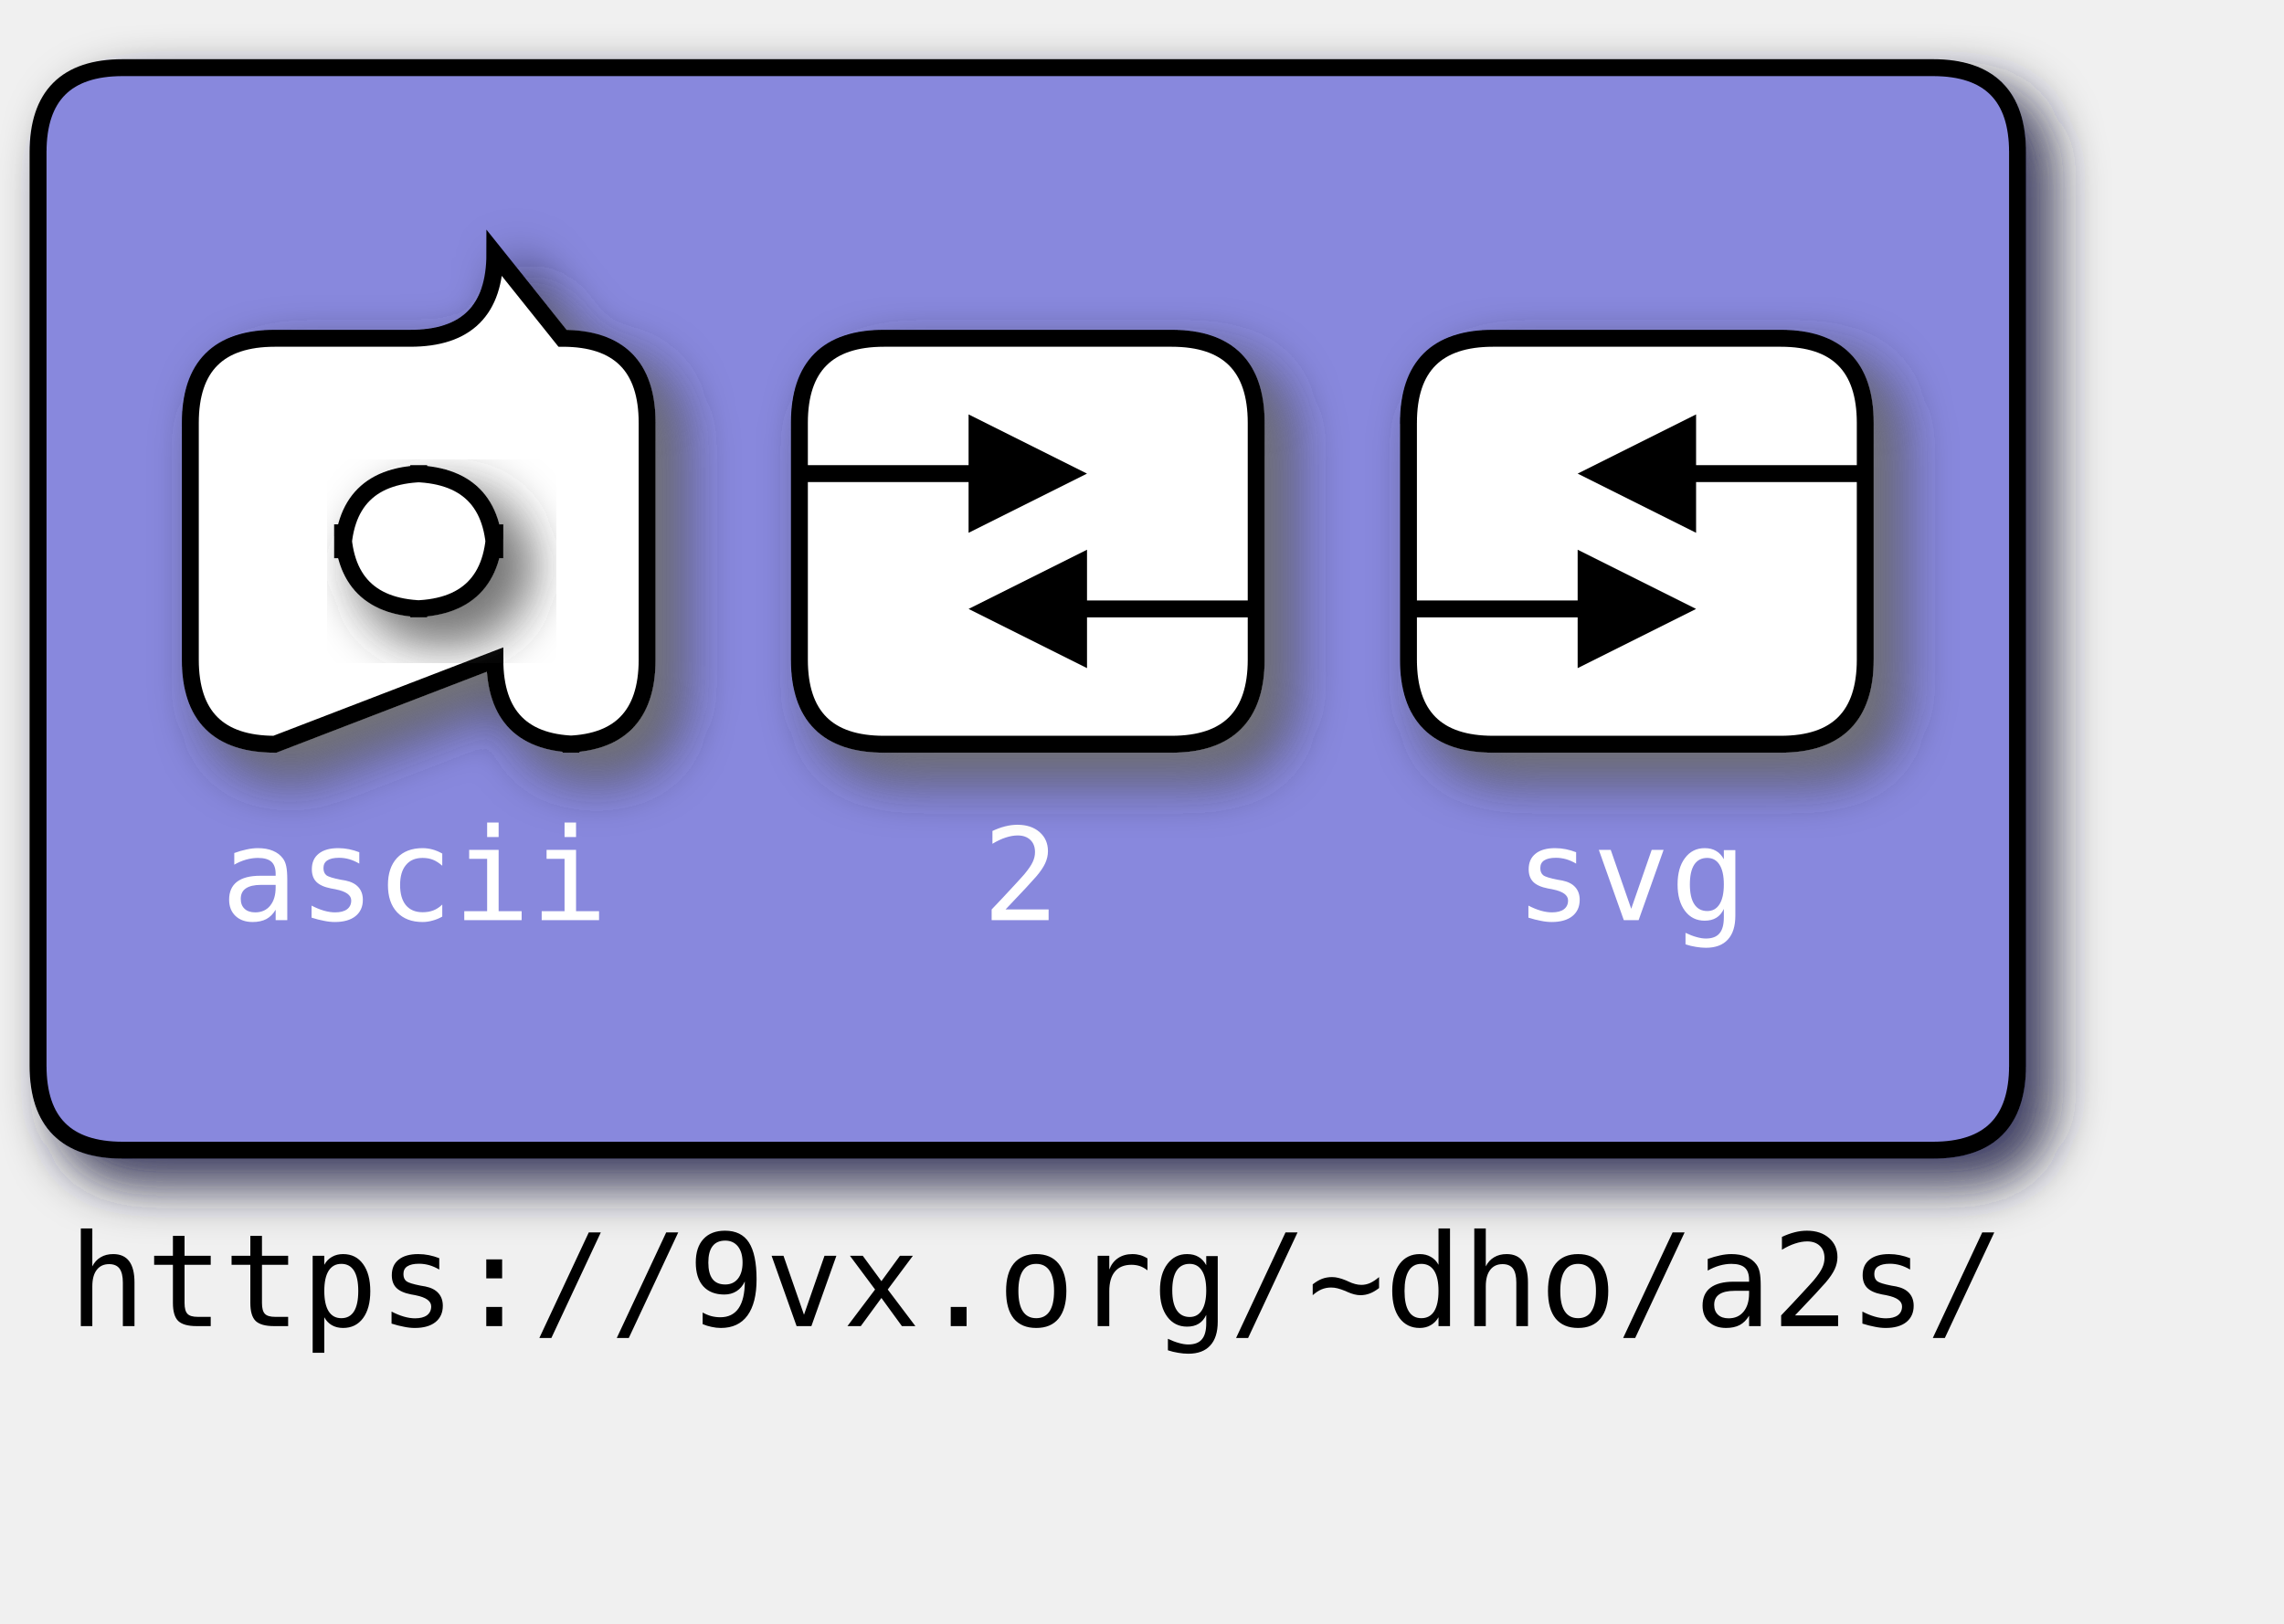
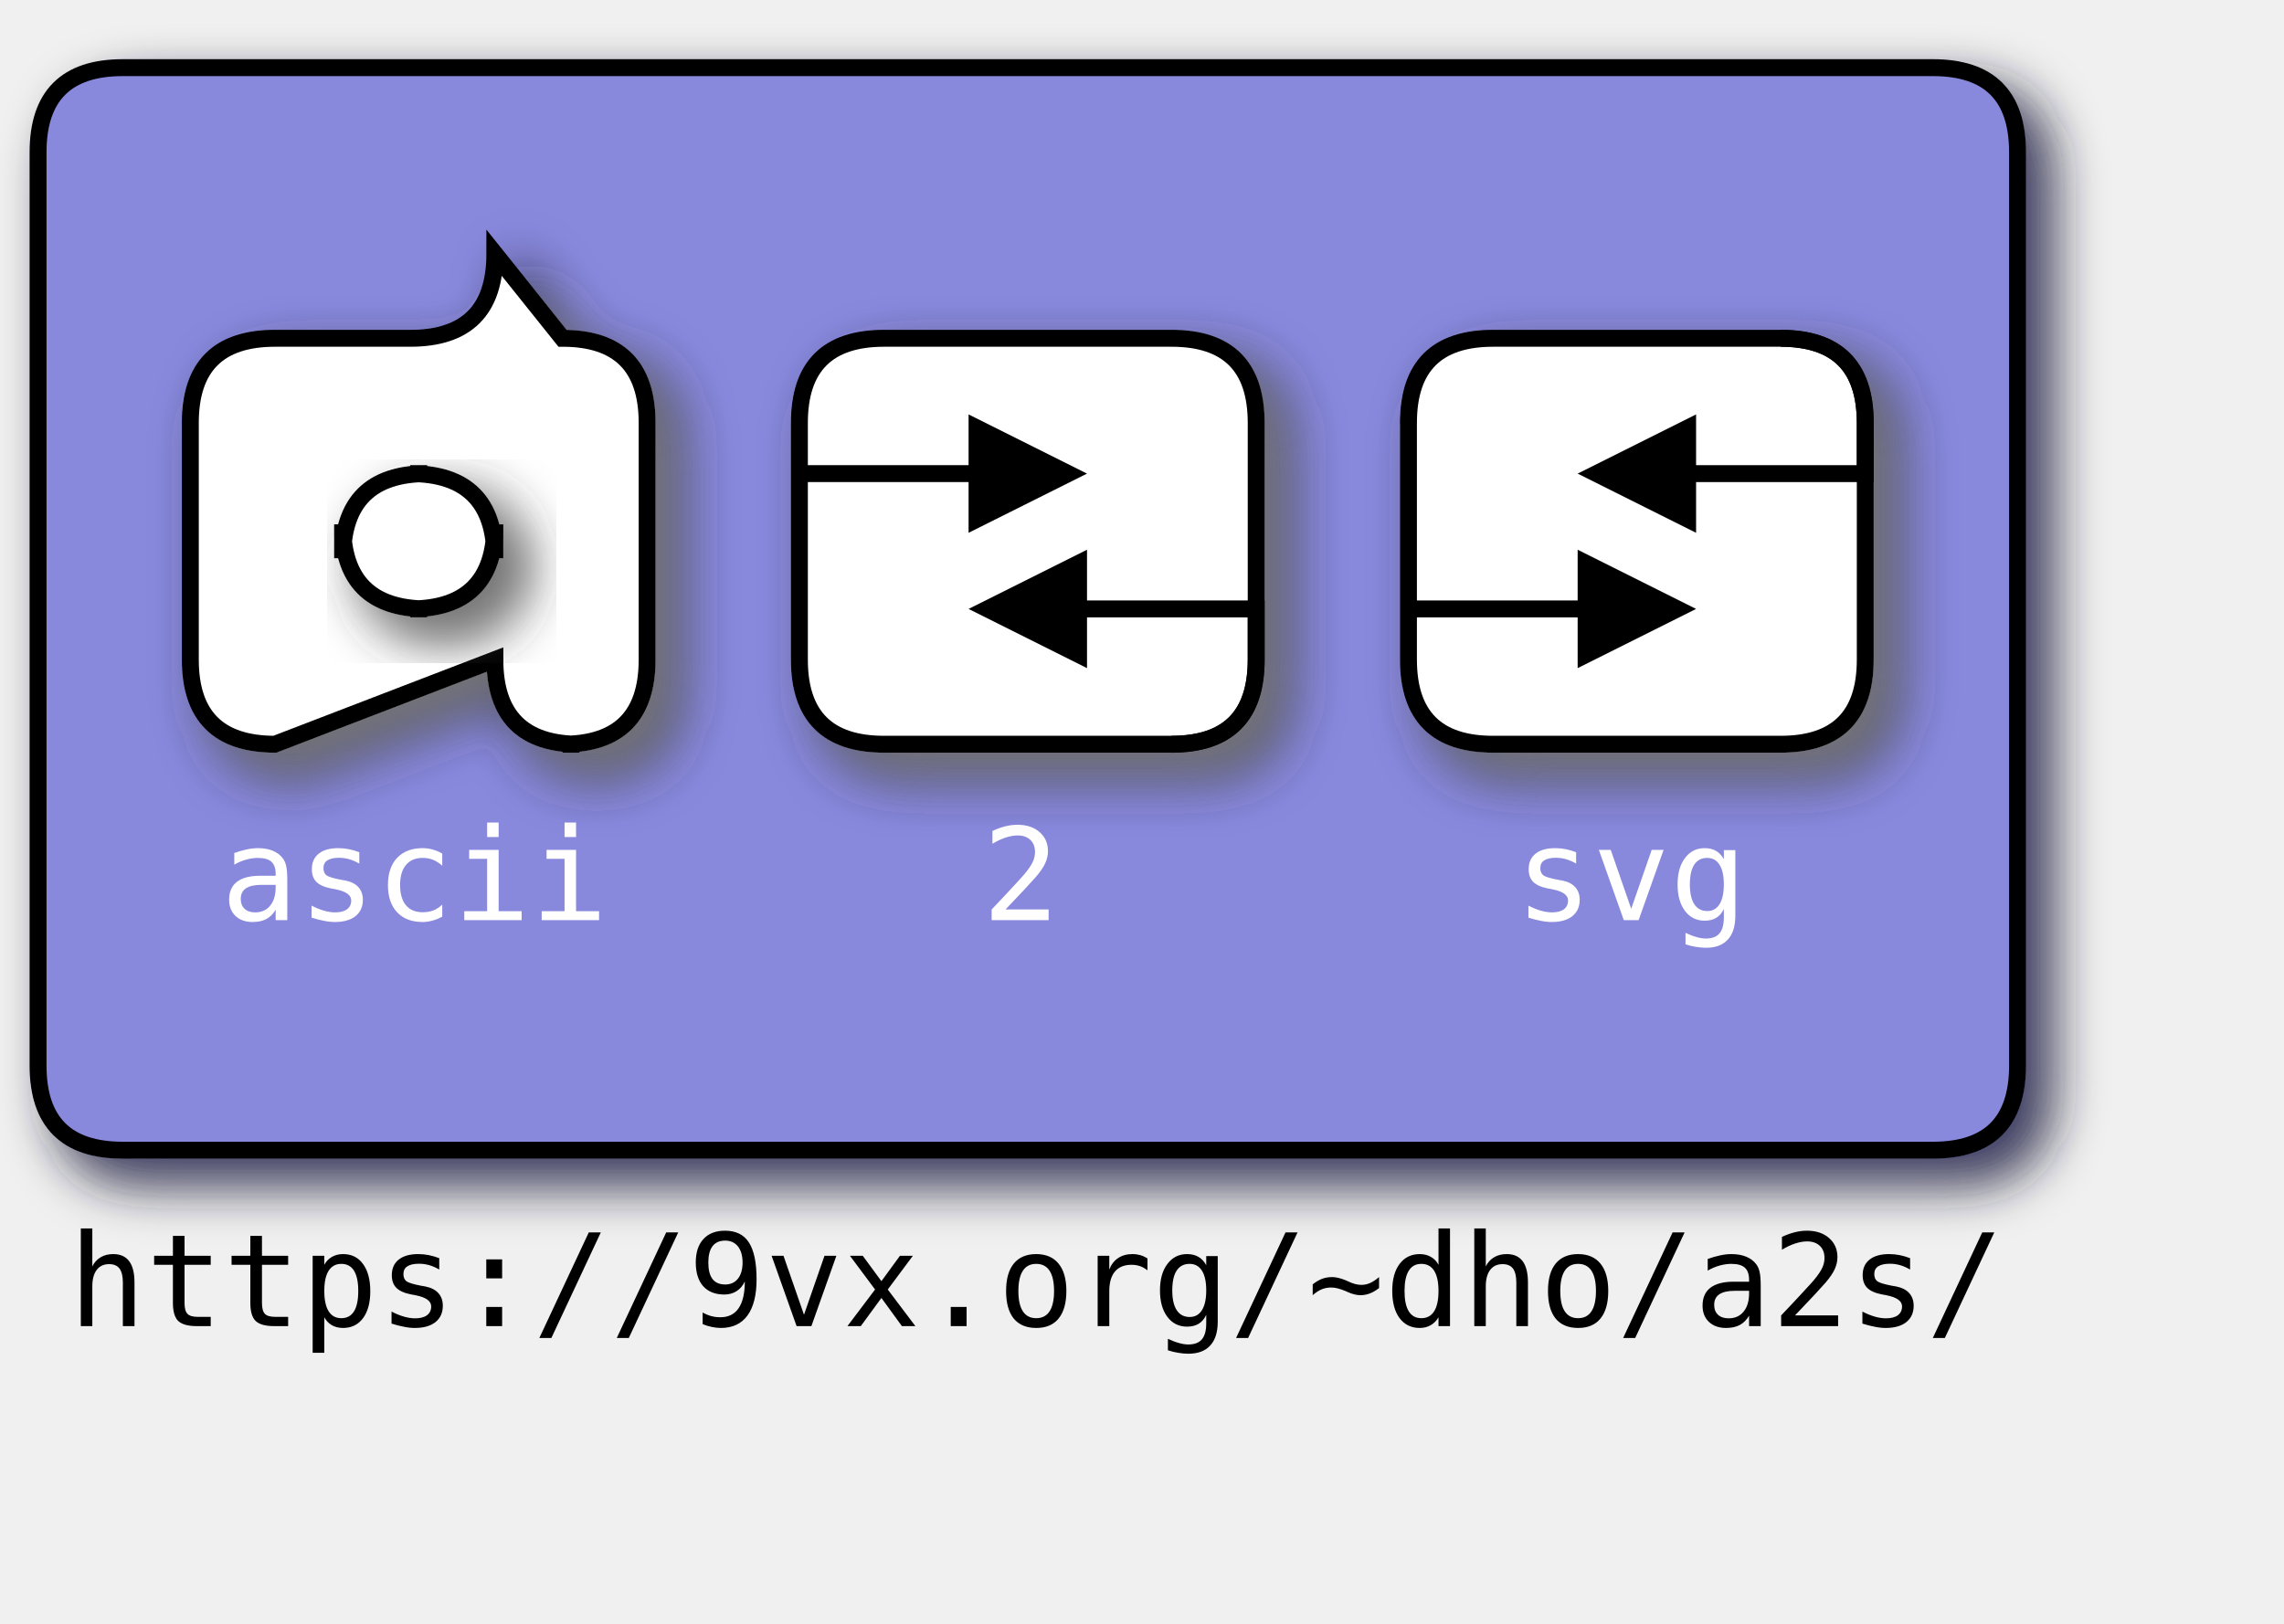
<svg xmlns="http://www.w3.org/2000/svg" width="270px" height="192px" version="1.1">
  <defs>
    <filter id="dsFilterNoBlur" width="150%" height="150%">
      <feOffset result="offOut" in="SourceGraphic" dx="3" dy="3" />
      <feColorMatrix result="matrixOut" in="offOut" type="matrix" values="0.2 0 0 0 0 0 0.2 0 0 0 0 0 0.2 0 0 0 0 0 1 0" />
      <feBlend in="SourceGraphic" in2="matrixOut" mode="normal" />
    </filter>
    <filter id="dsFilter" width="150%" height="150%">
      <feOffset result="offOut" in="SourceGraphic" dx="3" dy="3" />
      <feColorMatrix result="matrixOut" in="offOut" type="matrix" values="0.2 0 0 0 0 0 0.2 0 0 0 0 0 0.2 0 0 0 0 0 1 0" />
      <feGaussianBlur result="blurOut" in="matrixOut" stdDeviation="3" />
      <feBlend in="SourceGraphic" in2="blurOut" mode="normal" />
    </filter>
    <marker id="iPointer" viewBox="0 0 10 10" refX="5" refY="5" markerUnits="strokeWidth" markerWidth="8" markerHeight="7" orient="auto">
      <path d="M 10 0 L 10 10 L 0 5 z" />
    </marker>
    <marker id="Pointer" viewBox="0 0 10 10" refX="5" refY="5" markerUnits="strokeWidth" markerWidth="8" markerHeight="7" orient="auto">
      <path d="M 0 0 L 10 5 L 0 10 z" />
    </marker>
  </defs>
  <g id="boxes" stroke="black" stroke-width="2" fill="none">
    <g id="groupLogo">
      <path id="pathLogo" filter="url(#dsFilter)" fill="#88d" d="M 4.5 18 Q 4.5 8 14.5 8 L 228.5 8 Q 238.5 8 238.5 18 L 238.5 126 Q 238.5 136 228.5 136 L 14.5 136 Q 4.5 136 4.5 126 Z" />
      <text x="26.1" y="108.8" id="textLogo" fill="#fff" stroke="none" style="font-family:Consolas,Monaco,Anonymous Pro,Anonymous,Bitstream Sans Mono,monospace;font-size:15.2px">ascii </text>
      <text x="116.1" y="108.8" id="textLogo" fill="#fff" stroke="none" style="font-family:Consolas,Monaco,Anonymous Pro,Anonymous,Bitstream Sans Mono,monospace;font-size:15.2px">2</text>
      <text x="179.1" y="108.8" id="textLogo" fill="#fff" stroke="none" style="font-family:Consolas,Monaco,Anonymous Pro,Anonymous,Bitstream Sans Mono,monospace;font-size:15.2px">svg </text>
    </g>
    <g id="group2">
      <path id="path2" filter="url(#dsFilter)" fill="#fff" d="M 22.5 50 Q 22.5 40 32.5 40 L 48.5 40 Q 58.5 40 58.5 30 L 66.5 40 Q 76.5 40 76.5 50 L 76.5 78 Q 76.5 88 66.5 88 L 68.5 88 Q 58.5 88 58.5 78 L 32.5 88 Q 22.5 88 22.5 78 Z" />
    </g>
    <g id="group5">
      <path id="path5" filter="url(#dsFilter)" fill="#fff" d="M 94.5 50 Q 94.5 40 104.5 40 L 138.5 40 Q 148.5 40 148.5 50 L 148.5 78 Q 148.5 88 138.5 88 L 104.5 88 Q 94.5 88 94.5 78 Z" />
    </g>
    <g id="group7">
      <path id="path7" filter="url(#dsFilter)" fill="#fff" d="M 166.5 50 Q 166.5 40 176.5 40 L 210.5 40 Q 220.5 40 220.5 50 L 220.5 78 Q 220.5 88 210.5 88 L 176.5 88 Q 166.5 88 166.5 78 Z" />
    </g>
    <g id="group9">
      <path id="path9" filter="url(#dsFilter)" fill="#fff" d="M 40.5 66 Q 40.5 56 50.5 56 L 48.5 56 Q 58.5 56 58.5 66 L 58.5 62 Q 58.5 72 48.5 72 L 50.5 72 Q 40.5 72 40.5 62 Z" />
    </g>
  </g>
  <g id="lines" stroke="black" stroke-width="2" fill="none">
-     <g id="group148">
-       <path id="path148" marker-end="url(#Pointer)" d="M 94.5 56 L 121.5 56 " />
+     <g id="group150">
+       <path id="path150" marker-end="url(#Pointer)" d="M 94.5 56 L 121.5 56 " />
    </g>
-     <g id="group186">
-       <path id="path186" marker-start="url(#iPointer)" d="M 121.5 72 L 148.5 72 " />
+     <g id="group188">
+       <path id="path188" marker-start="url(#iPointer)" d="M 121.5 72 L 148.5 72 L 148.5 78 Q 148.5 88 138.5 88 " />
    </g>
-     <g id="group246">
-       <path id="path246" marker-end="url(#Pointer)" d="M 166.5 72 L 193.5 72 " />
+     <g id="group248">
+       <path id="path248" marker-end="url(#Pointer)" d="M 166.5 72 L 193.5 72 " />
    </g>
-     <g id="group282">
-       <path id="path282" marker-start="url(#iPointer)" d="M 193.5 56 L 220.5 56 " />
+     <g id="group284">
+       <path id="path284" marker-start="url(#iPointer)" d="M 193.5 56 L 220.5 56 L 220.5 50 Q 220.5 40 210.5 40 " />
    </g>
  </g>
  <g id="text" fill="black" style="font-family:Consolas,Monaco,Anonymous Pro,Anonymous,Bitstream Sans Mono,monospace;font-size:15.2px">
    <text x="8.1" y="156.8" id="text3" fill="#000">https://9vx.org/~dho/a2s/ </text>
  </g>
</svg>
